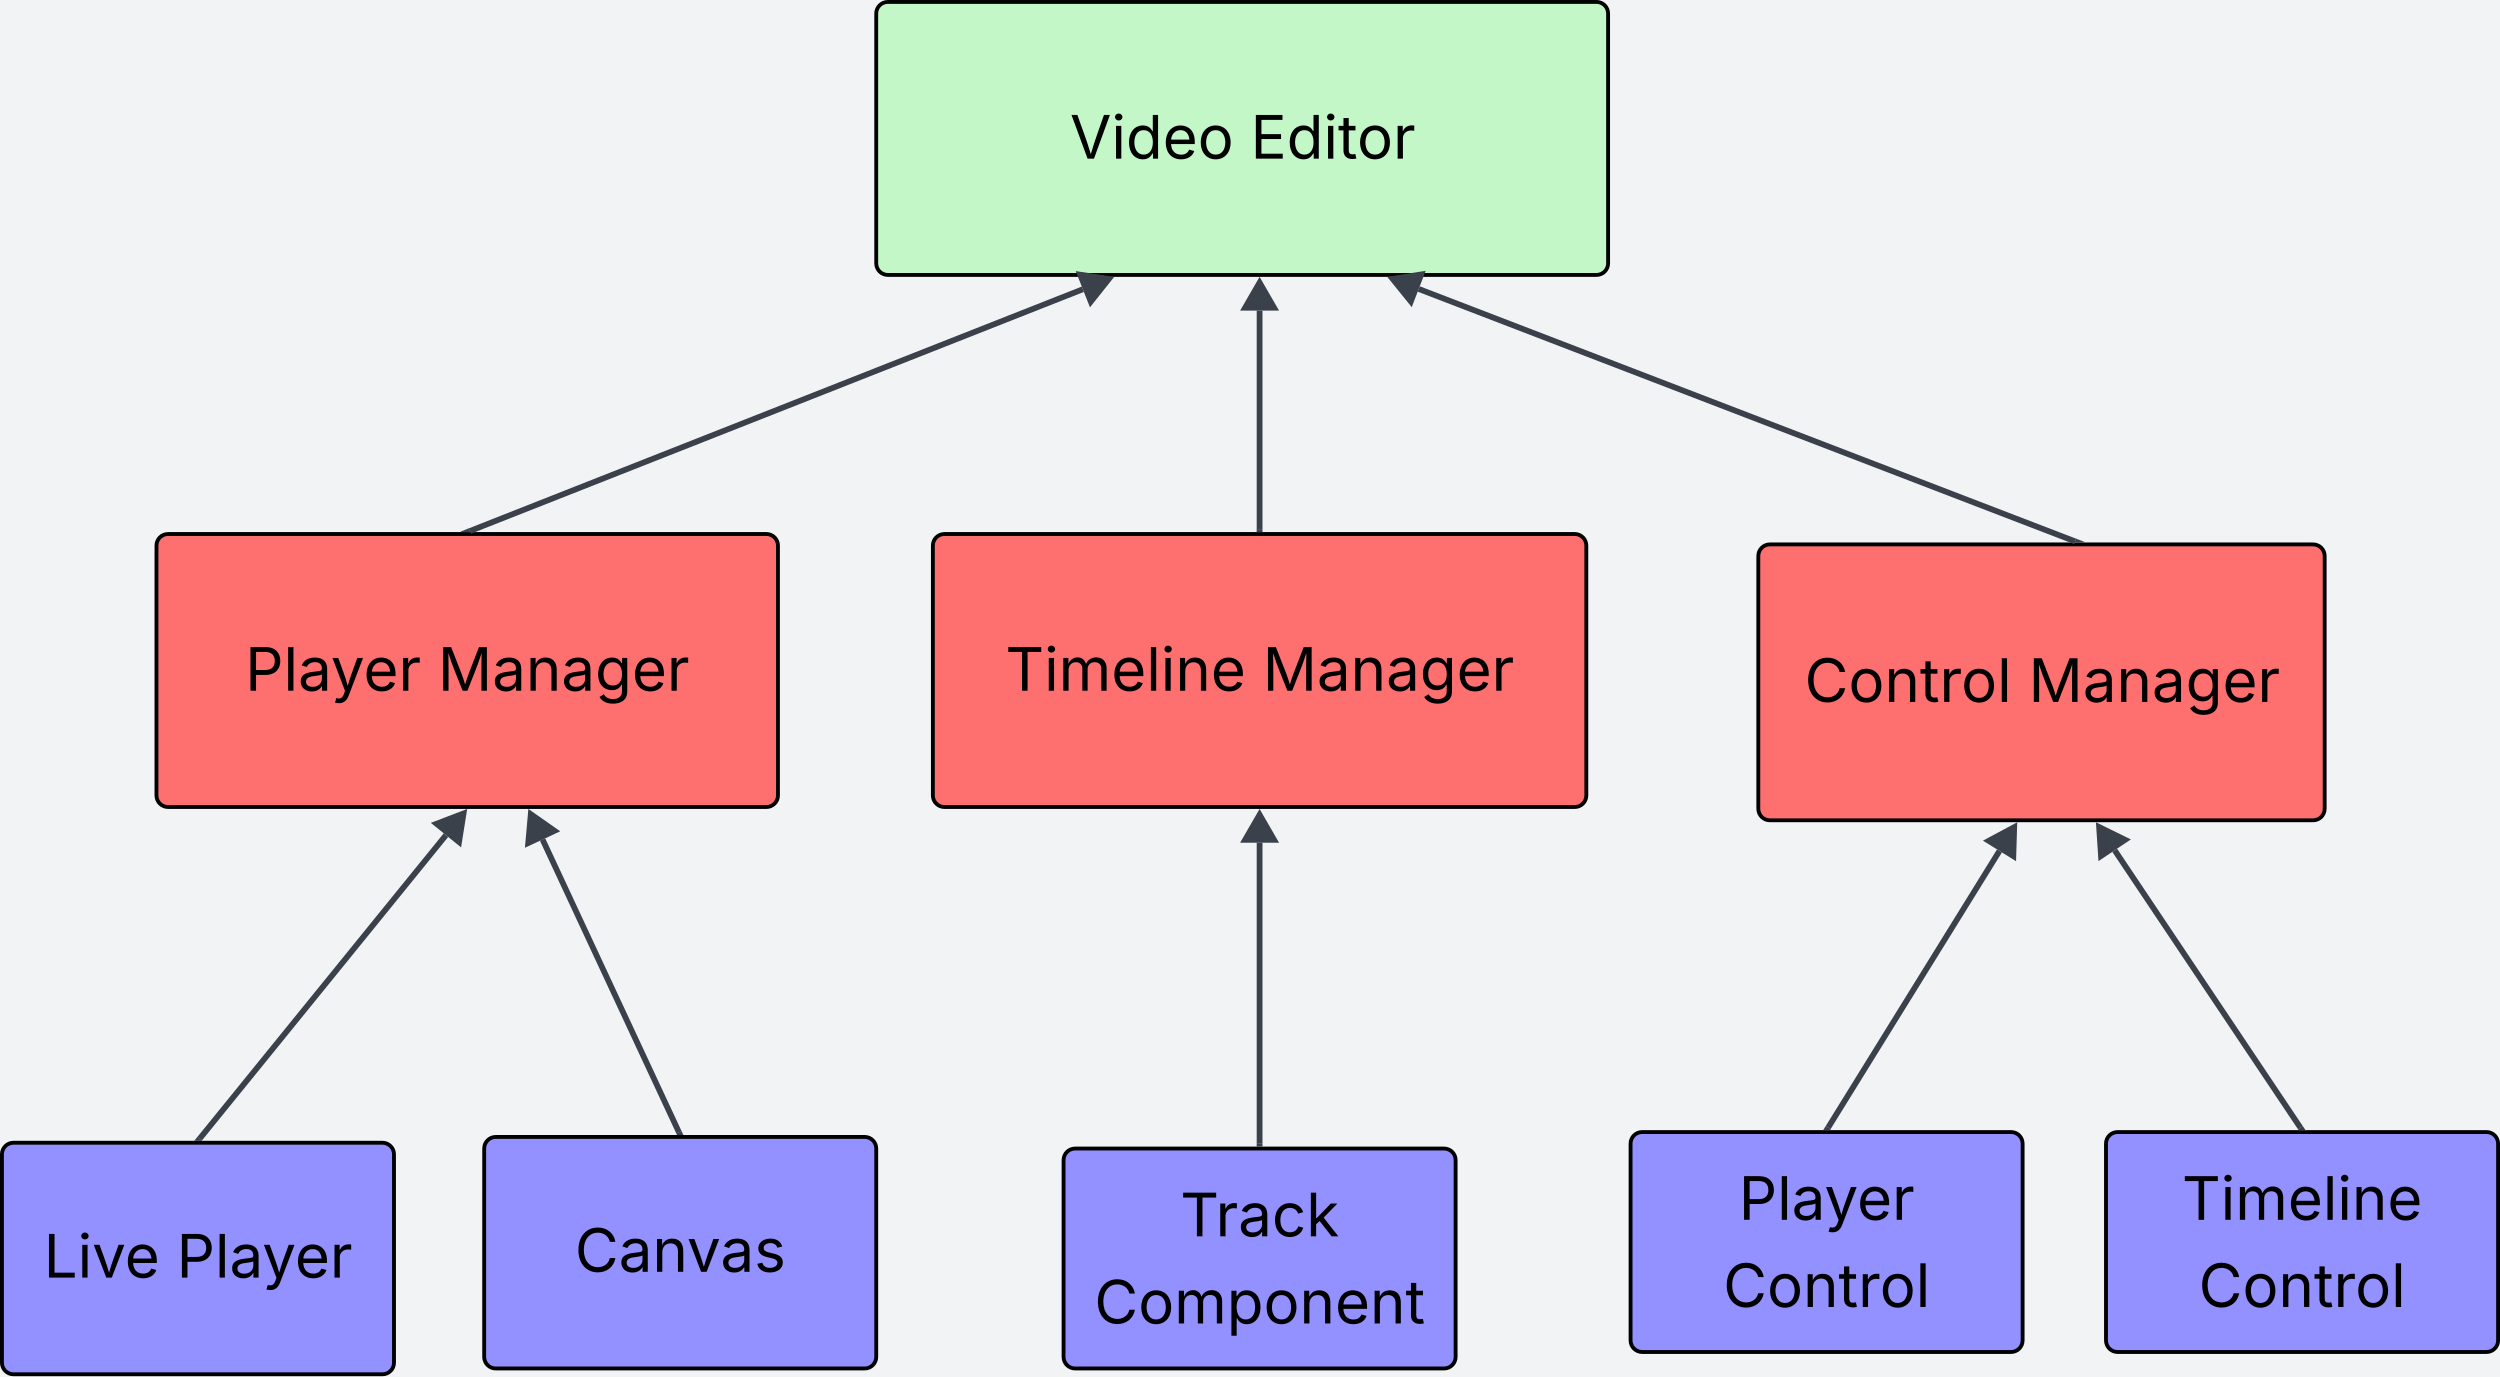
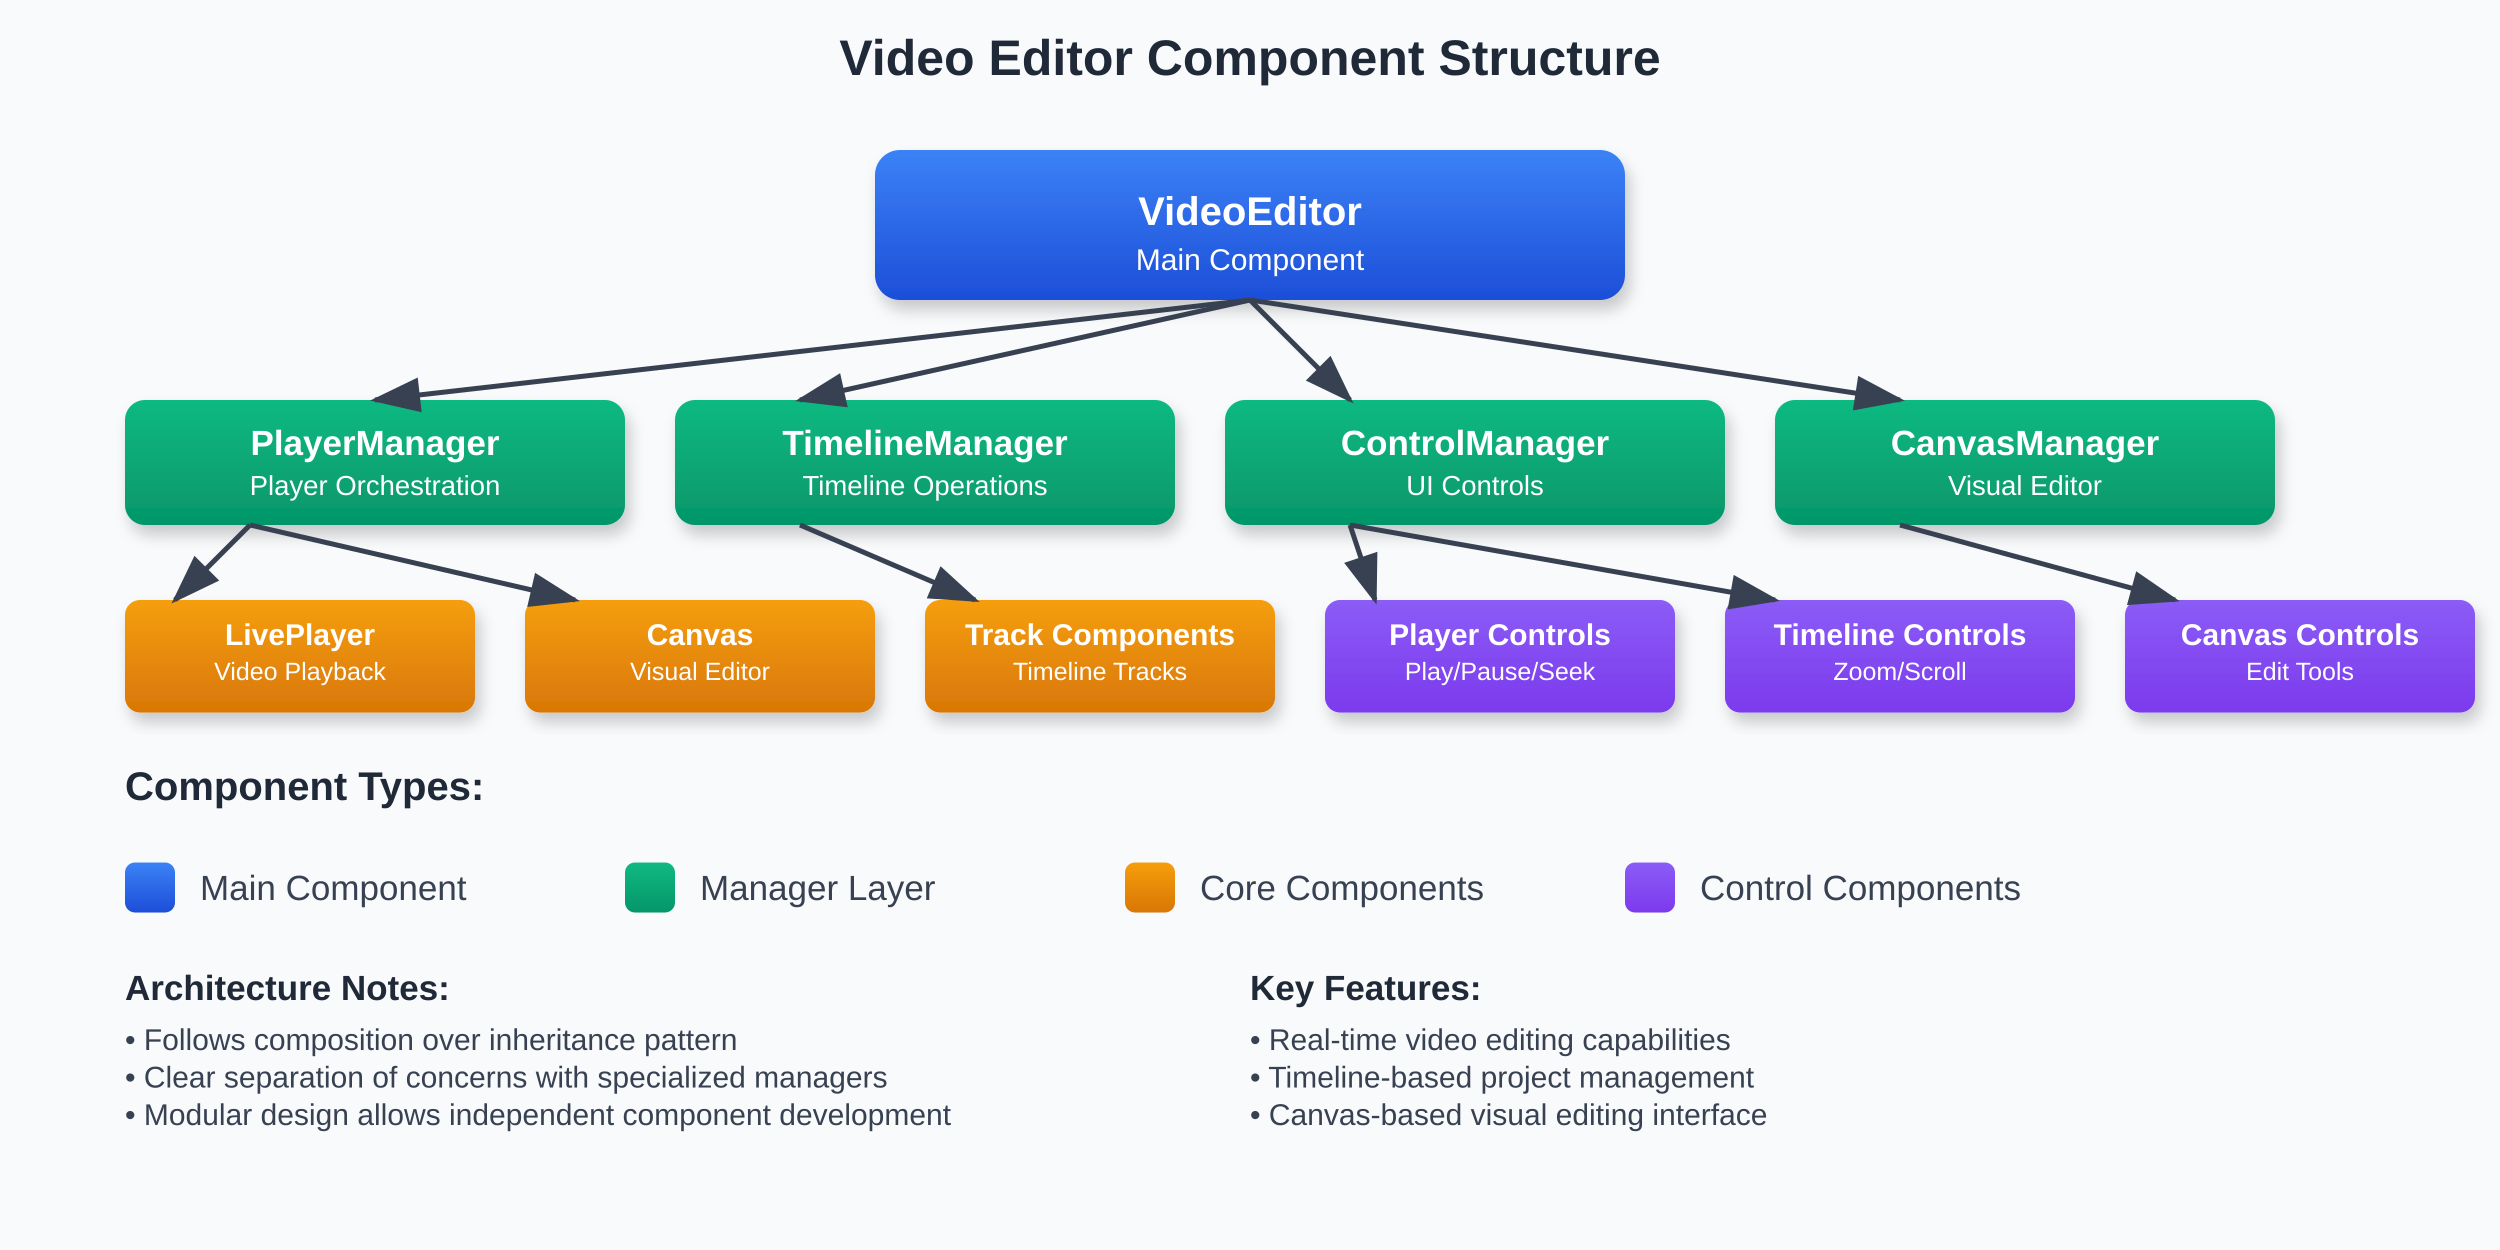
- <svg xmlns="http://www.w3.org/2000/svg" xmlns:ns1="lucid" xmlns:xlink="http://www.w3.org/1999/xlink" width="1295.6" height="713.21">
-   <g transform="translate(1504.03 16.97364)" ns1:page-tab-id="0_0">
-     <path d="M-2000-500H0v1500h-2000z" fill="#f2f3f5" />
-     <path d="M-1049.93-9.97a6 6 0 0 1 6-6h367.28a6 6 0 0 1 6 6V119.5a6 6 0 0 1-6 6h-367.28a6 6 0 0 1-6-6z" stroke="#000" stroke-width="2" fill="#c3f7c8" />
-     <use xlink:href="#a" transform="matrix(1,0,0,1,-1030.964,-8.899874) translate(81.44162 74.13889)" />
-     <use xlink:href="#b" transform="matrix(1,0,0,1,-1030.964,-8.899874) translate(175.0332 74.13889)" />
-     <path d="M-1422.94 265.77a6 6 0 0 1 6-6h310.08a6 6 0 0 1 6 6v129.48a6 6 0 0 1-6 6h-310.08a6 6 0 0 1-6-6z" stroke="#000" stroke-width="2" fill="#fe7070" />
-     <use xlink:href="#c" transform="matrix(1,0,0,1,-1406.837,266.8466) translate(29.87522 74.13889)" />
-     <use xlink:href="#d" transform="matrix(1,0,0,1,-1406.837,266.8466) translate(129.7711 74.13889)" />
-     <path d="M-1020.58 265.77a6 6 0 0 1 6-6h326.64a6 6 0 0 1 6 6v129.48a6 6 0 0 1-6 6h-326.64a6 6 0 0 1-6-6z" stroke="#000" stroke-width="2" fill="#fe7070" />
-     <use xlink:href="#e" transform="matrix(1,0,0,1,-1003.647,266.8466) translate(20.64996 74.13889)" />
-     <use xlink:href="#d" transform="matrix(1,0,0,1,-1003.647,266.8466) translate(153.9963 74.13889)" />
-     <path d="M-592.8 271.16a6 6 0 0 1 6-6h281.5a6 6 0 0 1 6 6v130.98a6 6 0 0 1-6 6h-281.5a6 6 0 0 1-6-6z" stroke="#000" stroke-width="2" fill="#fe7070" />
-     <use xlink:href="#f" transform="matrix(1,0,0,1,-578.1118,272.3056) translate(9.286024 74.48264)" />
-     <use xlink:href="#d" transform="matrix(1,0,0,1,-578.1118,272.3056) translate(125.3602 74.48264)" />
-     <path d="M-1503.03 581.24a6 6 0 0 1 6-6h191.18a6 6 0 0 1 6 6v108a6 6 0 0 1-6 6h-191.18a6 6 0 0 1-6-6z" stroke="#000" stroke-width="2" fill="#9391ff" />
-     <use xlink:href="#g" transform="matrix(1,0,0,1,-1492.871,581.2387) translate(11.48155 63.88889)" />
-     <use xlink:href="#h" transform="matrix(1,0,0,1,-1492.871,581.2387) translate(80.37261 63.88889)" />
-     <path d="M-1253.1 578.23a6 6 0 0 1 6-6h191.17a6 6 0 0 1 6 6v108a6 6 0 0 1-6 6h-191.18a6 6 0 0 1-6-6z" stroke="#000" stroke-width="2" fill="#9391ff" />
-     <use xlink:href="#i" transform="matrix(1,0,0,1,-1242.951,578.2286) translate(36.82769 63.88889)" />
-     <path d="M-952.85 584.25a6 6 0 0 1 6-6h191.18a6 6 0 0 1 6 6v101.98a6 6 0 0 1-6 6h-191.18a6 6 0 0 1-6-6z" stroke="#000" stroke-width="2" fill="#9391ff" />
-     <use xlink:href="#j" transform="matrix(1,0,0,1,-942.6925,583.9478) translate(50.32487 39.79514)" />
-     <use xlink:href="#k" transform="matrix(1,0,0,1,-942.6925,583.9478) translate(5.792535 84.96701)" />
-     <path d="M-659 575.7a6 6 0 0 1 6-6h191.17a6 6 0 0 1 6 6v101.98a6 6 0 0 1-6 6H-653a6 6 0 0 1-6-6z" stroke="#000" stroke-width="2" fill="#9391ff" />
-     <use xlink:href="#l" transform="matrix(1,0,0,1,-648.8495,575.3948) translate(45.92708 39.79514)" />
-     <use xlink:href="#m" transform="matrix(1,0,0,1,-648.8495,575.3948) translate(37.83789 84.96701)" />
-     <path d="M-412.62 575.7a6 6 0 0 1 6-6h191.2a6 6 0 0 1 6 6v101.98a6 6 0 0 1-6 6h-191.2a6 6 0 0 1-6-6z" stroke="#000" stroke-width="2" fill="#9391ff" />
-     <use xlink:href="#n" transform="matrix(1,0,0,1,-402.4572,575.3948) translate(29.20182 39.79514)" />
-     <use xlink:href="#m" transform="matrix(1,0,0,1,-402.4572,575.3948) translate(37.83789 84.96701)" />
-     <path d="M-1260.5 258.22l317.64-125.3" stroke="#3a414a" stroke-width="3" fill="none" />
-     <path d="M-1260.25 258.77h-4.88l-.1-.27 4.22-1.66z" stroke="#3a414a" stroke-width=".05" fill="#3a414a" />
-     <path d="M-929.38 127.6l-9.34 11.75-5.5-13.96z" stroke="#3a414a" stroke-width="3" fill="#3a414a" />
-     <path d="M-851.26 257.27V144" stroke="#3a414a" stroke-width="3" fill="none" />
-     <path d="M-849.8 258.77h-2.94v-1.54h2.96z" stroke="#3a414a" stroke-width=".05" fill="#3a414a" />
-     <path d="M-851.26 129.5l7.5 13h-15z" stroke="#3a414a" stroke-width="3" fill="#3a414a" />
-     <path d="M-428.57 263.62L-768.8 132.78" stroke="#3a414a" stroke-width="3" fill="none" />
-     <path d="M-423.84 263.86l-.1.3h-4.88l.75-1.93z" stroke="#3a414a" stroke-width=".05" fill="#3a414a" />
-     <path d="M-782.32 127.58l14.82-2.34-5.38 14z" stroke="#3a414a" stroke-width="3" fill="#3a414a" />
-     <path d="M-1400.5 573.07l127.58-157.24" stroke="#3a414a" stroke-width="3" fill="none" />
-     <path d="M-1399.32 573.97l-.22.27h-3.8l1.72-2.13z" stroke="#3a414a" stroke-width=".05" fill="#3a414a" />
-     <path d="M-1263.8 404.58l-2.35 14.8-11.65-9.44z" stroke="#3a414a" stroke-width="3" fill="#3a414a" />
-     <path d="M-1152.15 569.87l-70.7-151.77" stroke="#3a414a" stroke-width="3" fill="none" />
-     <path d="M-1149.9 571.23h-3.25l-.36-.77 2.67-1.25z" stroke="#3a414a" stroke-width=".05" fill="#3a414a" />
-     <path d="M-1228.95 404.97l12.28 8.6-13.6 6.34z" stroke="#3a414a" stroke-width="3" fill="#3a414a" />
-     <path d="M-851.26 575.75v-156" stroke="#3a414a" stroke-width="3" fill="none" />
-     <path d="M-849.8 577.25h-2.94v-1.54h2.96z" stroke="#3a414a" stroke-width=".05" fill="#3a414a" />
-     <path d="M-851.26 405.25l7.5 13h-15z" stroke="#3a414a" stroke-width="3" fill="#3a414a" />
-     <path d="M-556.63 567.42l88.8-143.4" stroke="#3a414a" stroke-width="3" fill="none" />
-     <path d="M-555.35 568.16l-.33.54h-3.47l1.3-2.1z" stroke="#3a414a" stroke-width=".05" fill="#3a414a" />
-     <path d="M-460.2 411.7l-.45 14.98-12.75-7.9z" stroke="#3a414a" stroke-width="3" fill="#3a414a" />
-     <path d="M-311.86 567.45l-96.26-143.78" stroke="#3a414a" stroke-width="3" fill="none" />
-     <path d="M-309.25 568.7h-3.55l-.3-.46 2.45-1.64z" stroke="#3a414a" stroke-width=".05" fill="#3a414a" />
-     <path d="M-416.18 411.63l13.46 6.62-12.47 8.35z" stroke="#3a414a" stroke-width="3" fill="#3a414a" />
-     <defs>
-       <path d="M600 0L52-1490h200c166 485 304 806 458 1336 156-533 285-846 449-1336h202L819 0H600" id="o" />
-       <path d="M158 0v-1118h180V0H158zm91-1301c-68 0-125-53-125-119s57-119 125-119c69 0 126 53 126 119s-57 119-126 119" id="p" />
-       <path d="M577 24c-279 0-473-224-473-580 0-354 195-576 474-576 218 0 287 134 324 193h14v-551h180V0H922v-173h-20C865-111 790 24 577 24zm27-161c203 0 314-172 314-421 0-247-108-413-314-413-212 0-317 181-317 413 0 235 108 421 317 421" id="q" />
-       <path d="M628 24c-324 0-524-230-524-574 0-343 198-582 503-582 237 0 487 146 487 559v75H286c9 234 145 362 343 362 132 0 231-58 273-172l174 48C1024-91 857 24 628 24zM287-650h624c-17-190-120-322-304-322-192 0-309 151-320 322" id="r" />
-       <path d="M613 24c-304 0-509-231-509-576 0-350 205-580 509-580 305 0 511 230 511 580 0 345-206 576-511 576zm0-161c226 0 329-195 329-415 0-222-103-419-329-419-223 0-326 196-326 419 0 220 103 415 326 415" id="s" />
-       <g id="a">
-         <use transform="matrix(0.01519097,0,0,0.01519097,0,0)" xlink:href="#o" />
-         <use transform="matrix(0.01519097,0,0,0.01519097,21.46484,0)" xlink:href="#p" />
-         <use transform="matrix(0.01519097,0,0,0.01519097,28.99957,0)" xlink:href="#q" />
-         <use transform="matrix(0.01519097,0,0,0.01519097,48.04905,0)" xlink:href="#r" />
-         <use transform="matrix(0.01519097,0,0,0.01519097,66.18707,0)" xlink:href="#s" />
-       </g>
-       <path d="M180 0v-1490h908v168H370v486h669v168H370v500h727V0H180" id="t" />
-       <path d="M598-1118v154H368v674c0 100 37 144 132 144 23 0 62-6 92-12L629-6c-37 13-88 20-134 20-193 0-307-107-307-290v-688H20v-154h168v-266h180v266h230" id="u" />
-       <path d="M158 0v-1118h174v172h12c41-113 157-188 290-188 26 0 70 2 91 3v181c-11-2-60-10-108-10-161 0-279 109-279 260V0H158" id="v" />
-       <g id="b">
-         <use transform="matrix(0.01519097,0,0,0.01519097,0,0)" xlink:href="#t" />
-         <use transform="matrix(0.01519097,0,0,0.01519097,18.70009,0)" xlink:href="#q" />
-         <use transform="matrix(0.01519097,0,0,0.01519097,37.74957,0)" xlink:href="#p" />
-         <use transform="matrix(0.01519097,0,0,0.01519097,45.28429,0)" xlink:href="#u" />
-         <use transform="matrix(0.01519097,0,0,0.01519097,55.15842,0)" xlink:href="#s" />
-         <use transform="matrix(0.01519097,0,0,0.01519097,73.81293,0)" xlink:href="#v" />
-       </g>
-       <path d="M180 0v-1490h510c348 0 508 209 508 474 0 266-160 477-507 477H370V0H180zm190-706h312c236 0 327-133 327-310 0-176-91-307-329-307H370v617" id="w" />
-       <path d="M338-1490V0H158v-1490h180" id="x" />
-       <path d="M471 26C259 26 90-98 90-318c0-256 228-303 435-329 202-27 287-16 287-108 0-139-79-219-234-219-161 0-248 86-283 164l-173-57c86-203 278-265 451-265 150 0 419 46 419 395V0H815v-152h-12C765-73 660 26 471 26zm31-159c199 0 310-134 310-271v-155c-30 35-226 55-295 64-131 17-246 59-246 186 0 116 97 176 231 176" id="y" />
-       <path d="M140 405l46-156c120 36 205 19 263-150l32-93L54-1118h197c107 313 237 620 324 950 87-331 219-637 326-950h196L606 167c-68 178-176 259-334 259-64 0-113-12-132-21" id="z" />
-       <g id="c">
-         <use transform="matrix(0.01519097,0,0,0.01519097,0,0)" xlink:href="#w" />
-         <use transform="matrix(0.01519097,0,0,0.01519097,19.86979,0)" xlink:href="#x" />
-         <use transform="matrix(0.01519097,0,0,0.01519097,27.40451,0)" xlink:href="#y" />
-         <use transform="matrix(0.01519097,0,0,0.01519097,44.4184,0)" xlink:href="#z" />
-         <use transform="matrix(0.01519097,0,0,0.01519097,61.29557,0)" xlink:href="#r" />
-         <use transform="matrix(0.01519097,0,0,0.01519097,79.43359,0)" xlink:href="#v" />
-       </g>
-       <path d="M180 0v-1490h270l367 940c28 72 75 218 110 339 35-117 81-264 110-339l362-940h271V0h-187c2-448-5-837 7-1287-157 497-311 829-483 1287H842C666-458 514-784 354-1284c12 438 5 843 7 1284H180" id="A" />
-       <path d="M338-670V0H158v-1118h173l1 207c72-158 192-221 342-221 226 0 378 139 378 422V0H872v-695c0-172-96-275-252-275-161 0-282 109-282 300" id="B" />
-       <path d="M611 442c-248 0-391-105-460-228l146-94c47 65 117 165 314 165 178 0 307-82 307-266v-224h-17C863-141 792-18 576-18c-268 0-472-195-472-546 0-346 197-568 476-568 216 0 288 133 326 193h17v-179h175V29c0 289-215 413-487 413zm-5-620c203 0 314-146 314-390 0-237-108-403-314-403-213 0-319 180-319 403 0 230 109 390 319 390" id="C" />
-       <g id="d">
-         <use transform="matrix(0.01519097,0,0,0.01519097,0,0)" xlink:href="#A" />
-         <use transform="matrix(0.01519097,0,0,0.01519097,28.1033,0)" xlink:href="#y" />
-         <use transform="matrix(0.01519097,0,0,0.01519097,45.57292,0)" xlink:href="#B" />
-         <use transform="matrix(0.01519097,0,0,0.01519097,63.95399,0)" xlink:href="#y" />
-         <use transform="matrix(0.01519097,0,0,0.01519097,81.42361,0)" xlink:href="#C" />
-         <use transform="matrix(0.01519097,0,0,0.01519097,100.5035,0)" xlink:href="#r" />
-         <use transform="matrix(0.01519097,0,0,0.01519097,118.6415,0)" xlink:href="#v" />
-       </g>
-       <path d="M98-1322v-168h1126v168H757V0H567v-1322H98" id="D" />
-       <path d="M158 0v-1118h175l1 205c55-151 181-225 313-225 147 0 245 90 285 228 53-141 190-228 352-228 194 0 352 125 352 384V0h-181v-749c0-161-105-225-225-225-151 0-243 103-243 244V0H807v-767c0-124-93-207-219-207-131 0-250 92-250 270V0H158" id="E" />
-       <g id="e">
-         <use transform="matrix(0.01519097,0,0,0.01519097,0,0)" xlink:href="#D" />
-         <use transform="matrix(0.01519097,0,0,0.01519097,20.08247,0)" xlink:href="#p" />
-         <use transform="matrix(0.01519097,0,0,0.01519097,27.61719,0)" xlink:href="#E" />
-         <use transform="matrix(0.01519097,0,0,0.01519097,54.86979,0)" xlink:href="#r" />
-         <use transform="matrix(0.01519097,0,0,0.01519097,73.00781,0)" xlink:href="#x" />
-         <use transform="matrix(0.01519097,0,0,0.01519097,80.54253,0)" xlink:href="#p" />
-         <use transform="matrix(0.01519097,0,0,0.01519097,88.07726,0)" xlink:href="#B" />
-         <use transform="matrix(0.01519097,0,0,0.01519097,106.4583,0)" xlink:href="#r" />
-       </g>
-       <path d="M783 20c-382 0-661-292-661-764 0-473 279-766 661-766 302 0 548 182 601 489h-190c-42-204-217-313-411-313-268 0-476 208-476 590 0 381 209 588 476 588 195 0 369-110 411-313h190c-52 303-296 489-601 489" id="F" />
-       <g id="f">
-         <use transform="matrix(0.01519097,0,0,0.01519097,0,0)" xlink:href="#F" />
-         <use transform="matrix(0.01519097,0,0,0.01519097,22.72569,0)" xlink:href="#s" />
-         <use transform="matrix(0.01519097,0,0,0.01519097,41.38021,0)" xlink:href="#B" />
-         <use transform="matrix(0.01519097,0,0,0.01519097,59.76128,0)" xlink:href="#u" />
-         <use transform="matrix(0.01519097,0,0,0.01519097,69.93924,0)" xlink:href="#v" />
-         <use transform="matrix(0.01519097,0,0,0.01519097,81.13498,0)" xlink:href="#s" />
-         <use transform="matrix(0.01519097,0,0,0.01519097,99.7895,0)" xlink:href="#x" />
-       </g>
-       <path d="M180 0v-1490h190v1322h690V0H180" id="G" />
-       <path d="M481 0L54-1118h197c107 314 236 620 325 951 87-331 217-637 324-951h197L670 0H481" id="H" />
-       <g id="g">
-         <use transform="matrix(0.01519097,0,0,0.01519097,0,0)" xlink:href="#G" />
-         <use transform="matrix(0.01519097,0,0,0.01519097,17.59115,0)" xlink:href="#p" />
-         <use transform="matrix(0.01519097,0,0,0.01519097,25.12587,0)" xlink:href="#H" />
-         <use transform="matrix(0.01519097,0,0,0.01519097,42.00304,0)" xlink:href="#r" />
-       </g>
-       <g id="h">
-         <use transform="matrix(0.01519097,0,0,0.01519097,0,0)" xlink:href="#w" />
-         <use transform="matrix(0.01519097,0,0,0.01519097,19.86979,0)" xlink:href="#x" />
-         <use transform="matrix(0.01519097,0,0,0.01519097,27.40451,0)" xlink:href="#y" />
-         <use transform="matrix(0.01519097,0,0,0.01519097,44.4184,0)" xlink:href="#z" />
-         <use transform="matrix(0.01519097,0,0,0.01519097,61.29557,0)" xlink:href="#r" />
-         <use transform="matrix(0.01519097,0,0,0.01519097,79.43359,0)" xlink:href="#v" />
-       </g>
-       <path d="M538 24C308 24 148-78 108-271l171-41c32 123 123 178 257 178 156 0 256-77 256-169 0-77-54-128-164-154l-186-44c-203-48-300-148-300-305 0-192 176-326 414-326 230 0 351 112 402 269l-163 42c-31-80-94-158-238-158-133 0-233 69-233 162 0 83 57 129 188 160l169 40c203 48 298 149 298 302 0 196-179 339-441 339" id="I" />
-       <g id="i">
-         <use transform="matrix(0.01519097,0,0,0.01519097,0,0)" xlink:href="#F" />
-         <use transform="matrix(0.01519097,0,0,0.01519097,22.72569,0)" xlink:href="#y" />
-         <use transform="matrix(0.01519097,0,0,0.01519097,40.19531,0)" xlink:href="#B" />
-         <use transform="matrix(0.01519097,0,0,0.01519097,58.12066,0)" xlink:href="#H" />
-         <use transform="matrix(0.01519097,0,0,0.01519097,75.45356,0)" xlink:href="#y" />
-         <use transform="matrix(0.01519097,0,0,0.01519097,92.92318,0)" xlink:href="#I" />
-       </g>
-       <path d="M613 24c-304 0-509-231-509-576 0-350 205-580 509-580 216 0 392 114 453 309l-173 49c-33-115-133-197-280-197-223 0-326 196-326 419 0 220 103 415 326 415 150 0 252-85 285-206l172 49C1010-95 832 24 613 24" id="J" />
-       <path d="M158 0v-1490h180v865h22l478-493h223L593-638 1096 0H865L456-523 338-412V0H158" id="K" />
-       <g id="j">
-         <use transform="matrix(0.01519097,0,0,0.01519097,0,0)" xlink:href="#D" />
-         <use transform="matrix(0.01519097,0,0,0.01519097,18.32031,0)" xlink:href="#v" />
-         <use transform="matrix(0.01519097,0,0,0.01519097,30.03255,0)" xlink:href="#y" />
-         <use transform="matrix(0.01519097,0,0,0.01519097,47.50217,0)" xlink:href="#J" />
-         <use transform="matrix(0.01519097,0,0,0.01519097,65.27561,0)" xlink:href="#K" />
-       </g>
-       <path d="M158 418v-1536h174v179h20c37-59 106-193 324-193 279 0 474 222 474 576 0 356-194 580-473 580-213 0-288-135-325-197h-14v591H158zm492-555c209 0 317-186 317-421 0-232-105-413-317-413-206 0-314 166-314 413 0 249 111 421 314 421" id="L" />
-       <g id="k">
-         <use transform="matrix(0.01519097,0,0,0.01519097,0,0)" xlink:href="#F" />
-         <use transform="matrix(0.01519097,0,0,0.01519097,22.72569,0)" xlink:href="#s" />
-         <use transform="matrix(0.01519097,0,0,0.01519097,41.38021,0)" xlink:href="#E" />
-         <use transform="matrix(0.01519097,0,0,0.01519097,68.63281,0)" xlink:href="#L" />
-         <use transform="matrix(0.01519097,0,0,0.01519097,87.68229,0)" xlink:href="#s" />
-         <use transform="matrix(0.01519097,0,0,0.01519097,106.3368,0)" xlink:href="#B" />
-         <use transform="matrix(0.01519097,0,0,0.01519097,124.7179,0)" xlink:href="#r" />
-         <use transform="matrix(0.01519097,0,0,0.01519097,142.8559,0)" xlink:href="#B" />
-         <use transform="matrix(0.01519097,0,0,0.01519097,161.237,0)" xlink:href="#u" />
-       </g>
-       <g id="l">
-         <use transform="matrix(0.01519097,0,0,0.01519097,0,0)" xlink:href="#w" />
-         <use transform="matrix(0.01519097,0,0,0.01519097,19.86979,0)" xlink:href="#x" />
-         <use transform="matrix(0.01519097,0,0,0.01519097,27.40451,0)" xlink:href="#y" />
-         <use transform="matrix(0.01519097,0,0,0.01519097,44.4184,0)" xlink:href="#z" />
-         <use transform="matrix(0.01519097,0,0,0.01519097,61.29557,0)" xlink:href="#r" />
-         <use transform="matrix(0.01519097,0,0,0.01519097,79.43359,0)" xlink:href="#v" />
-       </g>
-       <g id="m">
-         <use transform="matrix(0.01519097,0,0,0.01519097,0,0)" xlink:href="#F" />
-         <use transform="matrix(0.01519097,0,0,0.01519097,22.72569,0)" xlink:href="#s" />
-         <use transform="matrix(0.01519097,0,0,0.01519097,41.38021,0)" xlink:href="#B" />
-         <use transform="matrix(0.01519097,0,0,0.01519097,59.76128,0)" xlink:href="#u" />
-         <use transform="matrix(0.01519097,0,0,0.01519097,69.93924,0)" xlink:href="#v" />
-         <use transform="matrix(0.01519097,0,0,0.01519097,81.13498,0)" xlink:href="#s" />
-         <use transform="matrix(0.01519097,0,0,0.01519097,99.7895,0)" xlink:href="#x" />
-       </g>
-       <g id="n">
-         <use transform="matrix(0.01519097,0,0,0.01519097,0,0)" xlink:href="#D" />
-         <use transform="matrix(0.01519097,0,0,0.01519097,20.08247,0)" xlink:href="#p" />
-         <use transform="matrix(0.01519097,0,0,0.01519097,27.61719,0)" xlink:href="#E" />
-         <use transform="matrix(0.01519097,0,0,0.01519097,54.86979,0)" xlink:href="#r" />
-         <use transform="matrix(0.01519097,0,0,0.01519097,73.00781,0)" xlink:href="#x" />
-         <use transform="matrix(0.01519097,0,0,0.01519097,80.54253,0)" xlink:href="#p" />
-         <use transform="matrix(0.01519097,0,0,0.01519097,88.07726,0)" xlink:href="#B" />
-         <use transform="matrix(0.01519097,0,0,0.01519097,106.4583,0)" xlink:href="#r" />
-       </g>
-     </defs>
+ <svg xmlns="http://www.w3.org/2000/svg" width="1000" height="500" viewBox="0 0 1000 500">
+   <defs>
+     <linearGradient id="mainGradient" x1="0" y1="0" x2="0" y2="1">
+       <stop offset="0" stop-color="#3b82f6" stop-opacity="1" />
+       <stop offset="1" stop-color="#1d4ed8" stop-opacity="1" />
+     </linearGradient>
+     <linearGradient id="managerGradient" x1="0" y1="0" x2="0" y2="1">
+       <stop offset="0" stop-color="#10b981" stop-opacity="1" />
+       <stop offset="1" stop-color="#059669" stop-opacity="1" />
+     </linearGradient>
+     <linearGradient id="componentGradient" x1="0" y1="0" x2="0" y2="1">
+       <stop offset="0" stop-color="#f59e0b" stop-opacity="1" />
+       <stop offset="1" stop-color="#d97706" stop-opacity="1" />
+     </linearGradient>
+     <linearGradient id="controlGradient" x1="0" y1="0" x2="0" y2="1">
+       <stop offset="0" stop-color="#8b5cf6" stop-opacity="1" />
+       <stop offset="1" stop-color="#7c3aed" stop-opacity="1" />
+     </linearGradient>
+     <filter id="shadow" x="-0.2" y="-0.2" width="1.4" height="1.4">
+       <feDropShadow dx="2" dy="4" stdDeviation="3" flood-color="#000000" flood-opacity="0.2" />
+     </filter>
+     <marker id="arrowhead" markerWidth="10" markerHeight="7" refX="9" refY="3.5" orient="auto" markerUnits="strokeWidth">
+       <polygon points="0,0 10,3.5 0,7" fill="#374151" />
+     </marker>
+   </defs>
+   <rect width="1000" height="500" fill="#f8fafc" />
+   <text x="500" y="30" text-anchor="middle" font-family="Arial, sans-serif" font-size="20" font-weight="bold" fill="#1f2937">
+     Video Editor Component Structure
+   </text>
+   <g transform="translate(350, 60)">
+     <rect x="0" y="0" width="300" height="60" rx="10" fill="url(#mainGradient)" filter="url(#shadow)" />
+     <text x="150" y="30" text-anchor="middle" font-family="Arial, sans-serif" font-size="16" font-weight="bold" fill="white">VideoEditor</text>
+     <text x="150" y="48" text-anchor="middle" font-family="Arial, sans-serif" font-size="12" fill="white">Main Component</text>
+   </g>
+   <g transform="translate(50, 160)">
+     <rect x="0" y="0" width="200" height="50" rx="8" fill="url(#managerGradient)" filter="url(#shadow)" />
+     <text x="100" y="22" text-anchor="middle" font-family="Arial, sans-serif" font-size="14" font-weight="bold" fill="white">PlayerManager</text>
+     <text x="100" y="38" text-anchor="middle" font-family="Arial, sans-serif" font-size="11" fill="white">Player Orchestration</text>
+     <rect x="220" y="0" width="200" height="50" rx="8" fill="url(#managerGradient)" filter="url(#shadow)" />
+     <text x="320" y="22" text-anchor="middle" font-family="Arial, sans-serif" font-size="14" font-weight="bold" fill="white">TimelineManager</text>
+     <text x="320" y="38" text-anchor="middle" font-family="Arial, sans-serif" font-size="11" fill="white">Timeline Operations</text>
+     <rect x="440" y="0" width="200" height="50" rx="8" fill="url(#managerGradient)" filter="url(#shadow)" />
+     <text x="540" y="22" text-anchor="middle" font-family="Arial, sans-serif" font-size="14" font-weight="bold" fill="white">ControlManager</text>
+     <text x="540" y="38" text-anchor="middle" font-family="Arial, sans-serif" font-size="11" fill="white">UI Controls</text>
+     <rect x="660" y="0" width="200" height="50" rx="8" fill="url(#managerGradient)" filter="url(#shadow)" />
+     <text x="760" y="22" text-anchor="middle" font-family="Arial, sans-serif" font-size="14" font-weight="bold" fill="white">CanvasManager</text>
+     <text x="760" y="38" text-anchor="middle" font-family="Arial, sans-serif" font-size="11" fill="white">Visual Editor</text>
+   </g>
+   <g transform="translate(50, 240)">
+     <rect x="0" y="0" width="140" height="45" rx="6" fill="url(#componentGradient)" filter="url(#shadow)" />
+     <text x="70" y="18" text-anchor="middle" font-family="Arial, sans-serif" font-size="12" font-weight="bold" fill="white">LivePlayer</text>
+     <text x="70" y="32" text-anchor="middle" font-family="Arial, sans-serif" font-size="10" fill="white">Video Playback</text>
+     <rect x="160" y="0" width="140" height="45" rx="6" fill="url(#componentGradient)" filter="url(#shadow)" />
+     <text x="230" y="18" text-anchor="middle" font-family="Arial, sans-serif" font-size="12" font-weight="bold" fill="white">Canvas</text>
+     <text x="230" y="32" text-anchor="middle" font-family="Arial, sans-serif" font-size="10" fill="white">Visual Editor</text>
+     <rect x="320" y="0" width="140" height="45" rx="6" fill="url(#componentGradient)" filter="url(#shadow)" />
+     <text x="390" y="18" text-anchor="middle" font-family="Arial, sans-serif" font-size="12" font-weight="bold" fill="white">Track Components</text>
+     <text x="390" y="32" text-anchor="middle" font-family="Arial, sans-serif" font-size="10" fill="white">Timeline Tracks</text>
+     <rect x="480" y="0" width="140" height="45" rx="6" fill="url(#controlGradient)" filter="url(#shadow)" />
+     <text x="550" y="18" text-anchor="middle" font-family="Arial, sans-serif" font-size="12" font-weight="bold" fill="white">Player Controls</text>
+     <text x="550" y="32" text-anchor="middle" font-family="Arial, sans-serif" font-size="10" fill="white">Play/Pause/Seek</text>
+     <rect x="640" y="0" width="140" height="45" rx="6" fill="url(#controlGradient)" filter="url(#shadow)" />
+     <text x="710" y="18" text-anchor="middle" font-family="Arial, sans-serif" font-size="12" font-weight="bold" fill="white">Timeline Controls</text>
+     <text x="710" y="32" text-anchor="middle" font-family="Arial, sans-serif" font-size="10" fill="white">Zoom/Scroll</text>
+     <rect x="800" y="0" width="140" height="45" rx="6" fill="url(#controlGradient)" filter="url(#shadow)" />
+     <text x="870" y="18" text-anchor="middle" font-family="Arial, sans-serif" font-size="12" font-weight="bold" fill="white">Canvas Controls</text>
+     <text x="870" y="32" text-anchor="middle" font-family="Arial, sans-serif" font-size="10" fill="white">Edit Tools</text>
+   </g>
+   <line x1="500" y1="120" x2="150" y2="160" stroke="#374151" stroke-width="2" marker-end="url(#arrowhead)" />
+   <line x1="500" y1="120" x2="320" y2="160" stroke="#374151" stroke-width="2" marker-end="url(#arrowhead)" />
+   <line x1="500" y1="120" x2="540" y2="160" stroke="#374151" stroke-width="2" marker-end="url(#arrowhead)" />
+   <line x1="500" y1="120" x2="760" y2="160" stroke="#374151" stroke-width="2" marker-end="url(#arrowhead)" />
+   <line x1="100" y1="210" x2="70" y2="240" stroke="#374151" stroke-width="2" marker-end="url(#arrowhead)" />
+   <line x1="100" y1="210" x2="230" y2="240" stroke="#374151" stroke-width="2" marker-end="url(#arrowhead)" />
+   <line x1="320" y1="210" x2="390" y2="240" stroke="#374151" stroke-width="2" marker-end="url(#arrowhead)" />
+   <line x1="540" y1="210" x2="550" y2="240" stroke="#374151" stroke-width="2" marker-end="url(#arrowhead)" />
+   <line x1="540" y1="210" x2="710" y2="240" stroke="#374151" stroke-width="2" marker-end="url(#arrowhead)" />
+   <line x1="760" y1="210" x2="870" y2="240" stroke="#374151" stroke-width="2" marker-end="url(#arrowhead)" />
+   <g transform="translate(50, 320)">
+     <text x="0" y="0" font-family="Arial, sans-serif" font-size="16" font-weight="bold" fill="#1f2937">Component Types:</text>
+     <g transform="translate(0, 25)">
+       <rect x="0" y="0" width="20" height="20" rx="4" fill="url(#mainGradient)" />
+       <text x="30" y="15" font-family="Arial, sans-serif" font-size="14" fill="#374151">Main Component</text>
+       <rect x="200" y="0" width="20" height="20" rx="4" fill="url(#managerGradient)" />
+       <text x="230" y="15" font-family="Arial, sans-serif" font-size="14" fill="#374151">Manager Layer</text>
+       <rect x="400" y="0" width="20" height="20" rx="4" fill="url(#componentGradient)" />
+       <text x="430" y="15" font-family="Arial, sans-serif" font-size="14" fill="#374151">Core Components</text>
+       <rect x="600" y="0" width="20" height="20" rx="4" fill="url(#controlGradient)" />
+       <text x="630" y="15" font-family="Arial, sans-serif" font-size="14" fill="#374151">Control Components</text>
+     </g>
+   </g>
+   <g transform="translate(50, 400)">
+     <text x="0" y="0" font-family="Arial, sans-serif" font-size="14" font-weight="bold" fill="#1f2937">Architecture Notes:</text>
+     <text x="0" y="20" font-family="Arial, sans-serif" font-size="12" fill="#374151">• Follows composition over inheritance pattern</text>
+     <text x="0" y="35" font-family="Arial, sans-serif" font-size="12" fill="#374151">• Clear separation of concerns with specialized managers</text>
+     <text x="0" y="50" font-family="Arial, sans-serif" font-size="12" fill="#374151">• Modular design allows independent component development</text>
+   </g>
+   <g transform="translate(500, 400)">
+     <text x="0" y="0" font-family="Arial, sans-serif" font-size="14" font-weight="bold" fill="#1f2937">Key Features:</text>
+     <text x="0" y="20" font-family="Arial, sans-serif" font-size="12" fill="#374151">• Real-time video editing capabilities</text>
+     <text x="0" y="35" font-family="Arial, sans-serif" font-size="12" fill="#374151">• Timeline-based project management</text>
+     <text x="0" y="50" font-family="Arial, sans-serif" font-size="12" fill="#374151">• Canvas-based visual editing interface</text>
  </g>
</svg>
